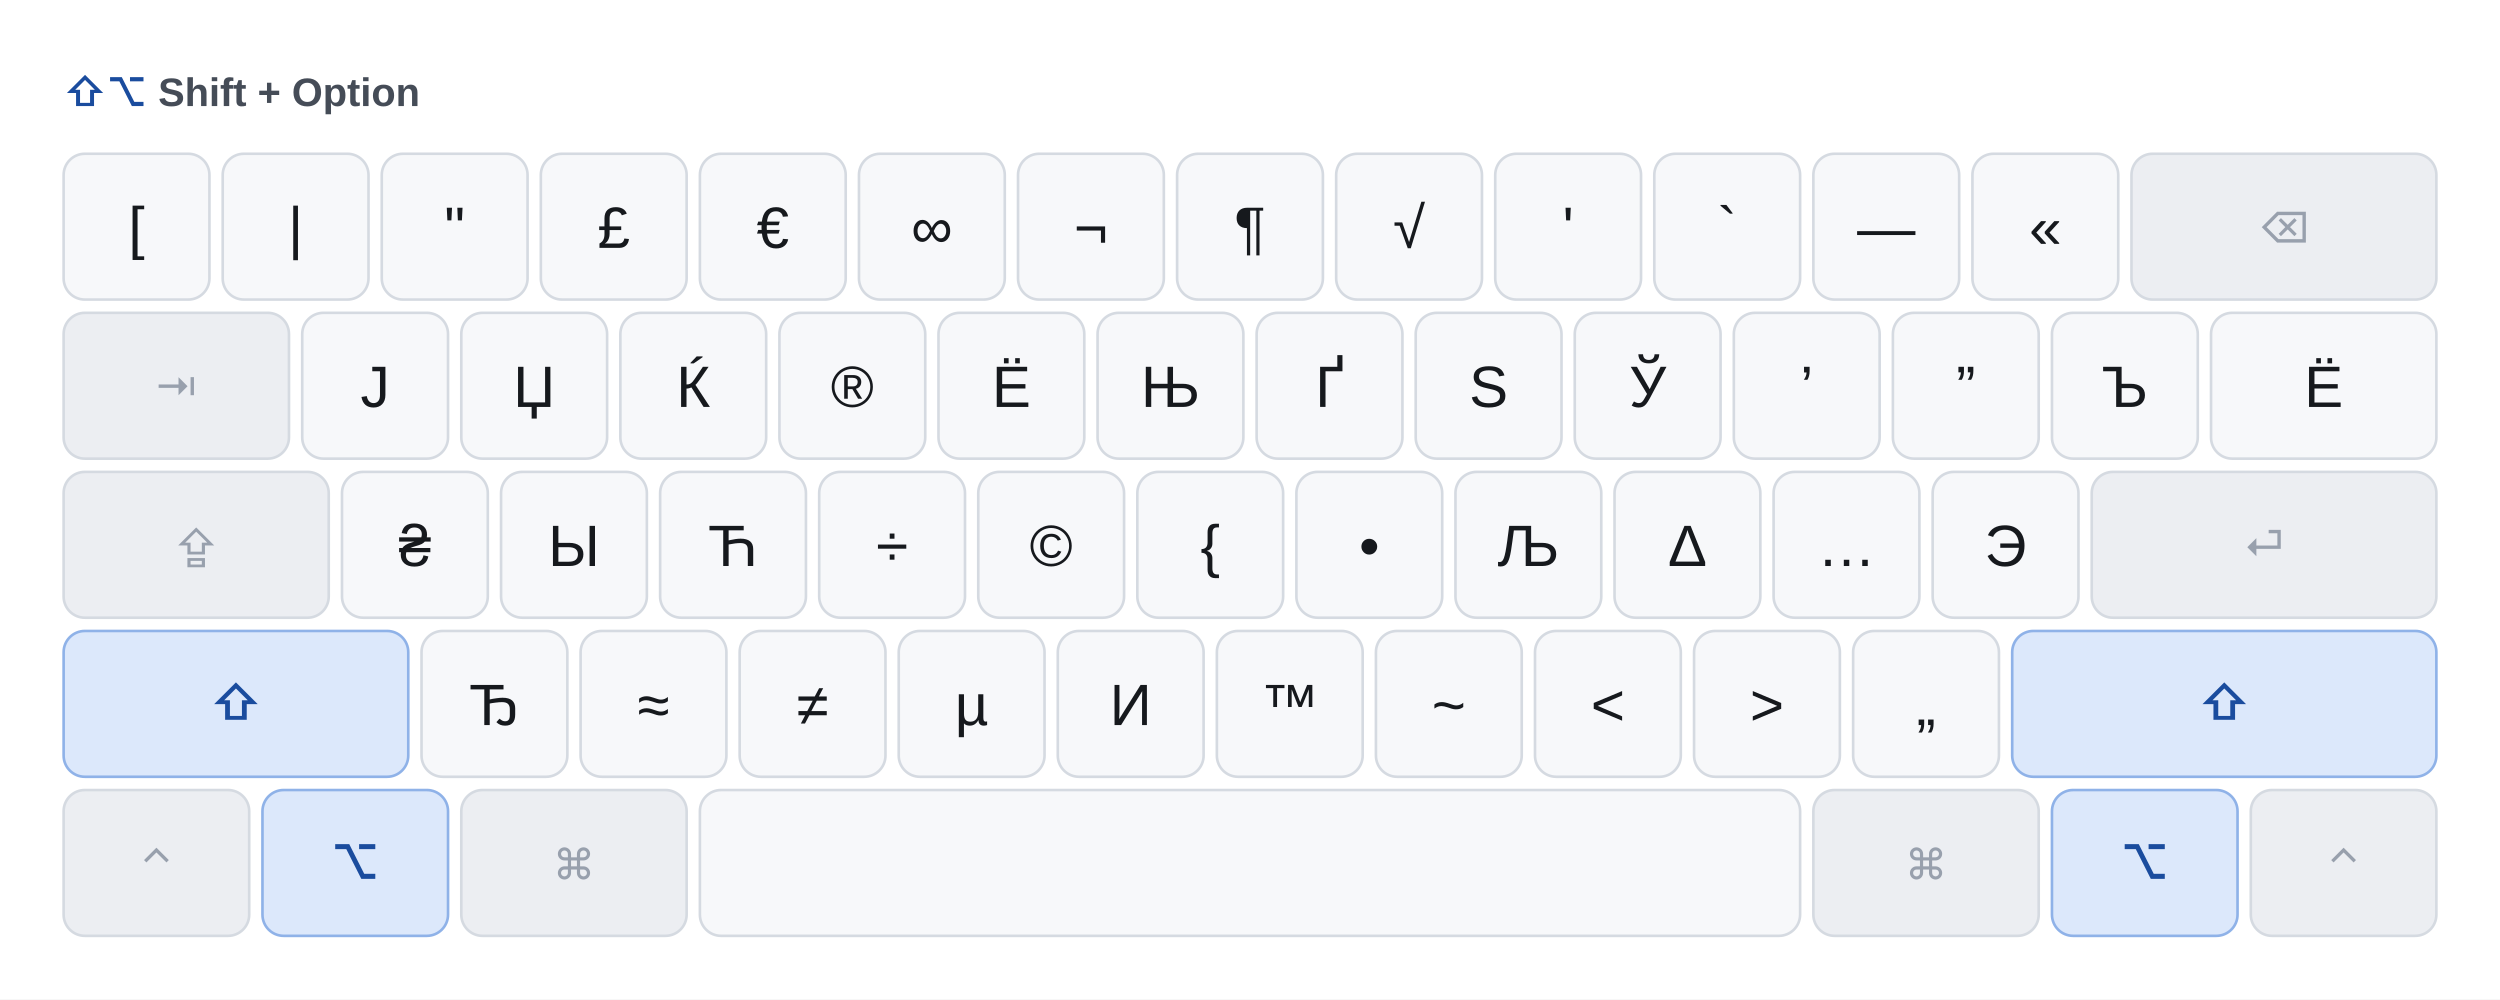
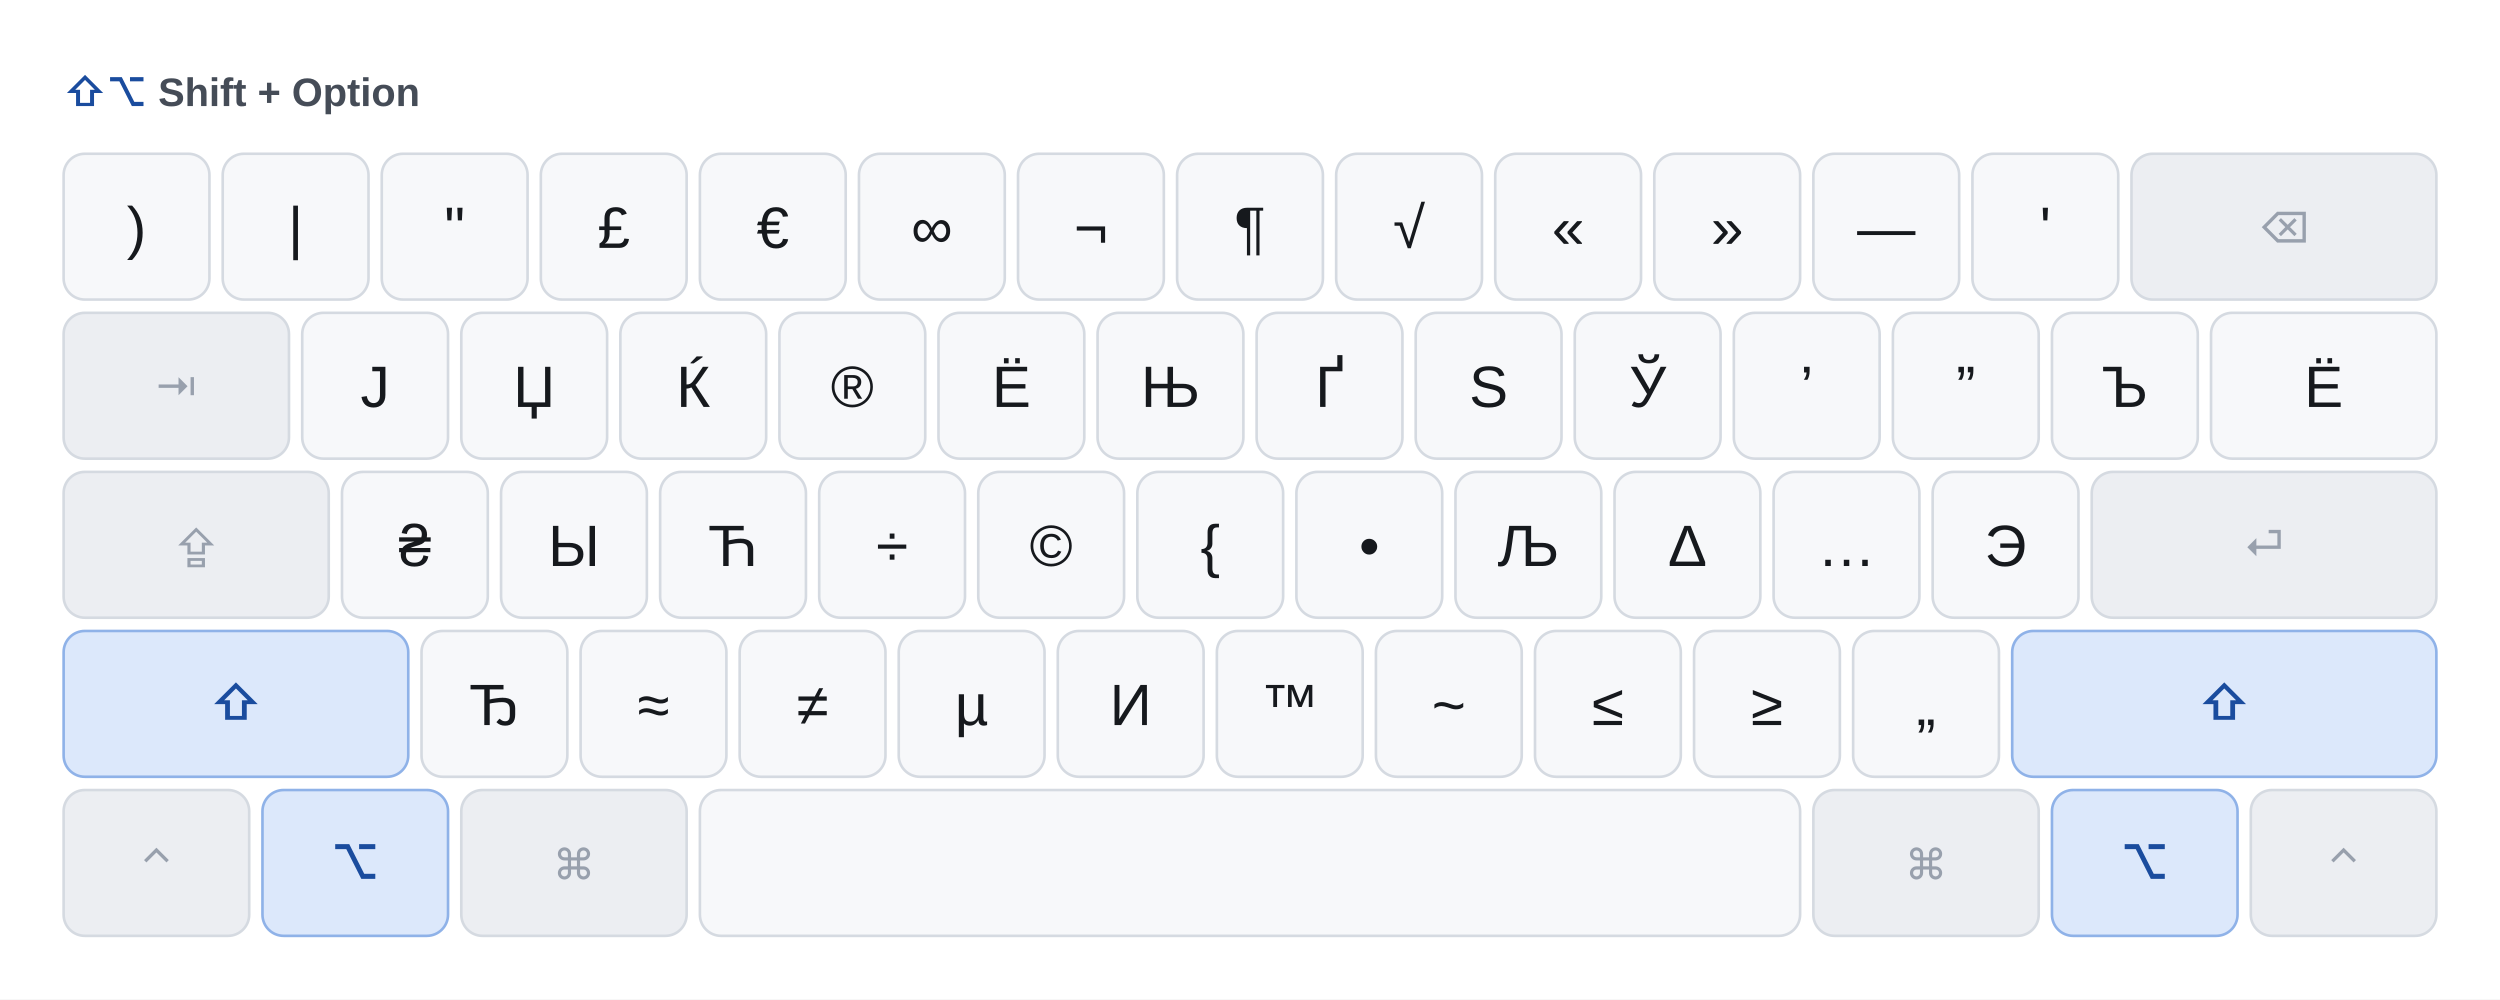
<svg xmlns="http://www.w3.org/2000/svg" width="943" height="377" viewBox="0 0 943 377" font-family="ui-sans-serif, -apple-system, BlinkMacSystemFont, 'SF Pro Text', 'Helvetica Neue', 'Segoe UI', Arial, sans-serif" role="img" aria-label="Ukrainian - Mac PC keyboard diagram, shift+option layer.">
  <rect width="943" height="377" fill="#ffffff" />
  <text x="24" y="40" font-size="15" fill="#454c57" text-anchor="start" font-weight="600">
    <tspan fill="#1a4c9e">⇧⌥</tspan>  Shift + Option</text>
  <rect x="24" y="58" width="55" height="55" rx="8" fill="#f7f8fa" stroke="#d5dae1" stroke-width="1" />
-   <text x="51.5" y="93.5" font-size="22" fill="#16191d" text-anchor="middle">[</text>
+   <text x="51.5" y="93.5" font-size="22" fill="#16191d" text-anchor="middle">)</text>
  <rect x="84" y="58" width="55" height="55" rx="8" fill="#f7f8fa" stroke="#d5dae1" stroke-width="1" />
  <text x="111.5" y="93.5" font-size="22" fill="#16191d" text-anchor="middle">|</text>
  <rect x="144" y="58" width="55" height="55" rx="8" fill="#f7f8fa" stroke="#d5dae1" stroke-width="1" />
  <text x="171.5" y="93.5" font-size="22" fill="#16191d" text-anchor="middle">"</text>
  <rect x="204" y="58" width="55" height="55" rx="8" fill="#f7f8fa" stroke="#d5dae1" stroke-width="1" />
  <text x="231.5" y="93.5" font-size="22" fill="#16191d" text-anchor="middle">£</text>
  <rect x="264" y="58" width="55" height="55" rx="8" fill="#f7f8fa" stroke="#d5dae1" stroke-width="1" />
  <text x="291.5" y="93.5" font-size="22" fill="#16191d" text-anchor="middle">€</text>
  <rect x="324" y="58" width="55" height="55" rx="8" fill="#f7f8fa" stroke="#d5dae1" stroke-width="1" />
  <text x="351.5" y="93.5" font-size="22" fill="#16191d" text-anchor="middle">∞</text>
  <rect x="384" y="58" width="55" height="55" rx="8" fill="#f7f8fa" stroke="#d5dae1" stroke-width="1" />
  <text x="411.5" y="93.5" font-size="22" fill="#16191d" text-anchor="middle">¬</text>
  <rect x="444" y="58" width="55" height="55" rx="8" fill="#f7f8fa" stroke="#d5dae1" stroke-width="1" />
  <text x="471.5" y="93.5" font-size="22" fill="#16191d" text-anchor="middle">¶</text>
  <rect x="504" y="58" width="55" height="55" rx="8" fill="#f7f8fa" stroke="#d5dae1" stroke-width="1" />
  <text x="531.5" y="93.5" font-size="22" fill="#16191d" text-anchor="middle">√</text>
  <rect x="564" y="58" width="55" height="55" rx="8" fill="#f7f8fa" stroke="#d5dae1" stroke-width="1" />
-   <text x="591.5" y="93.5" font-size="22" fill="#16191d" text-anchor="middle">'</text>
+   <text x="591.5" y="93.5" font-size="22" fill="#16191d" text-anchor="middle">«</text>
  <rect x="624" y="58" width="55" height="55" rx="8" fill="#f7f8fa" stroke="#d5dae1" stroke-width="1" />
-   <text x="651.5" y="93.5" font-size="22" fill="#16191d" text-anchor="middle">`</text>
+   <text x="651.5" y="93.5" font-size="22" fill="#16191d" text-anchor="middle">»</text>
  <rect x="684" y="58" width="55" height="55" rx="8" fill="#f7f8fa" stroke="#d5dae1" stroke-width="1" />
  <text x="711.5" y="93.5" font-size="22" fill="#16191d" text-anchor="middle">—</text>
  <rect x="744" y="58" width="55" height="55" rx="8" fill="#f7f8fa" stroke="#d5dae1" stroke-width="1" />
-   <text x="771.5" y="93.5" font-size="22" fill="#16191d" text-anchor="middle">«</text>
+   <text x="771.5" y="93.5" font-size="22" fill="#16191d" text-anchor="middle">'</text>
  <rect x="804" y="58" width="115" height="55" rx="8" fill="#eceef2" stroke="#d5dae1" stroke-width="1" />
  <text x="861.5" y="91.5" font-size="16" fill="#98a0ad" text-anchor="middle">⌫</text>
  <rect x="24" y="118" width="85" height="55" rx="8" fill="#eceef2" stroke="#d5dae1" stroke-width="1" />
  <text x="66.5" y="151.5" font-size="16" fill="#98a0ad" text-anchor="middle">⇥</text>
  <rect x="114" y="118" width="55" height="55" rx="8" fill="#f7f8fa" stroke="#d5dae1" stroke-width="1" />
  <text x="141.5" y="153.5" font-size="22" fill="#16191d" text-anchor="middle">Ј</text>
  <rect x="174" y="118" width="55" height="55" rx="8" fill="#f7f8fa" stroke="#d5dae1" stroke-width="1" />
  <text x="201.5" y="153.5" font-size="22" fill="#16191d" text-anchor="middle">Џ</text>
  <rect x="234" y="118" width="55" height="55" rx="8" fill="#f7f8fa" stroke="#d5dae1" stroke-width="1" />
  <text x="261.5" y="153.5" font-size="22" fill="#16191d" text-anchor="middle">Ќ</text>
  <rect x="294" y="118" width="55" height="55" rx="8" fill="#f7f8fa" stroke="#d5dae1" stroke-width="1" />
  <text x="321.5" y="153.5" font-size="22" fill="#16191d" text-anchor="middle">®</text>
  <rect x="354" y="118" width="55" height="55" rx="8" fill="#f7f8fa" stroke="#d5dae1" stroke-width="1" />
  <text x="381.5" y="153.5" font-size="22" fill="#16191d" text-anchor="middle">Ё</text>
  <rect x="414" y="118" width="55" height="55" rx="8" fill="#f7f8fa" stroke="#d5dae1" stroke-width="1" />
  <text x="441.5" y="153.5" font-size="22" fill="#16191d" text-anchor="middle">Њ</text>
  <rect x="474" y="118" width="55" height="55" rx="8" fill="#f7f8fa" stroke="#d5dae1" stroke-width="1" />
  <text x="501.5" y="153.5" font-size="22" fill="#16191d" text-anchor="middle">Ґ</text>
  <rect x="534" y="118" width="55" height="55" rx="8" fill="#f7f8fa" stroke="#d5dae1" stroke-width="1" />
  <text x="561.5" y="153.5" font-size="22" fill="#16191d" text-anchor="middle">Ѕ</text>
  <rect x="594" y="118" width="55" height="55" rx="8" fill="#f7f8fa" stroke="#d5dae1" stroke-width="1" />
  <text x="621.5" y="153.5" font-size="22" fill="#16191d" text-anchor="middle">Ў</text>
  <rect x="654" y="118" width="55" height="55" rx="8" fill="#f7f8fa" stroke="#d5dae1" stroke-width="1" />
  <text x="681.5" y="153.5" font-size="22" fill="#16191d" text-anchor="middle">’</text>
  <rect x="714" y="118" width="55" height="55" rx="8" fill="#f7f8fa" stroke="#d5dae1" stroke-width="1" />
  <text x="741.5" y="153.5" font-size="22" fill="#16191d" text-anchor="middle">”</text>
  <rect x="774" y="118" width="55" height="55" rx="8" fill="#f7f8fa" stroke="#d5dae1" stroke-width="1" />
  <text x="801.5" y="153.5" font-size="22" fill="#16191d" text-anchor="middle">Ъ</text>
  <rect x="834" y="118" width="85" height="55" rx="8" fill="#f7f8fa" stroke="#d5dae1" stroke-width="1" />
  <text x="876.5" y="153.5" font-size="22" fill="#16191d" text-anchor="middle">Ё</text>
  <rect x="24" y="178" width="100" height="55" rx="8" fill="#eceef2" stroke="#d5dae1" stroke-width="1" />
  <text x="74" y="211.5" font-size="16" fill="#98a0ad" text-anchor="middle">⇪</text>
  <rect x="129" y="178" width="55" height="55" rx="8" fill="#f7f8fa" stroke="#d5dae1" stroke-width="1" />
  <text x="156.5" y="213.5" font-size="22" fill="#16191d" text-anchor="middle">₴</text>
  <rect x="189" y="178" width="55" height="55" rx="8" fill="#f7f8fa" stroke="#d5dae1" stroke-width="1" />
  <text x="216.5" y="213.5" font-size="22" fill="#16191d" text-anchor="middle">Ы</text>
  <rect x="249" y="178" width="55" height="55" rx="8" fill="#f7f8fa" stroke="#d5dae1" stroke-width="1" />
  <text x="276.5" y="213.5" font-size="22" fill="#16191d" text-anchor="middle">Ћ</text>
  <rect x="309" y="178" width="55" height="55" rx="8" fill="#f7f8fa" stroke="#d5dae1" stroke-width="1" />
  <text x="336.5" y="213.5" font-size="22" fill="#16191d" text-anchor="middle">÷</text>
  <rect x="369" y="178" width="55" height="55" rx="8" fill="#f7f8fa" stroke="#d5dae1" stroke-width="1" />
  <text x="396.5" y="213.5" font-size="22" fill="#16191d" text-anchor="middle">©</text>
  <rect x="429" y="178" width="55" height="55" rx="8" fill="#f7f8fa" stroke="#d5dae1" stroke-width="1" />
  <text x="456.5" y="213.5" font-size="22" fill="#16191d" text-anchor="middle">{</text>
  <rect x="489" y="178" width="55" height="55" rx="8" fill="#f7f8fa" stroke="#d5dae1" stroke-width="1" />
  <text x="516.5" y="213.5" font-size="22" fill="#16191d" text-anchor="middle">•</text>
  <rect x="549" y="178" width="55" height="55" rx="8" fill="#f7f8fa" stroke="#d5dae1" stroke-width="1" />
  <text x="576.5" y="213.5" font-size="22" fill="#16191d" text-anchor="middle">Љ</text>
  <rect x="609" y="178" width="55" height="55" rx="8" fill="#f7f8fa" stroke="#d5dae1" stroke-width="1" />
  <text x="636.5" y="213.5" font-size="22" fill="#16191d" text-anchor="middle">∆</text>
  <rect x="669" y="178" width="55" height="55" rx="8" fill="#f7f8fa" stroke="#d5dae1" stroke-width="1" />
  <text x="696.5" y="213.5" font-size="22" fill="#16191d" text-anchor="middle">…</text>
  <rect x="729" y="178" width="55" height="55" rx="8" fill="#f7f8fa" stroke="#d5dae1" stroke-width="1" />
  <text x="756.5" y="213.5" font-size="22" fill="#16191d" text-anchor="middle">Э</text>
  <rect x="789" y="178" width="130" height="55" rx="8" fill="#eceef2" stroke="#d5dae1" stroke-width="1" />
  <text x="854" y="211.5" font-size="16" fill="#98a0ad" text-anchor="middle">⏎</text>
  <rect x="24" y="238" width="130" height="55" rx="8" fill="#dce8fb" stroke="#8fb2e8" stroke-width="1" />
  <text x="89" y="271.5" font-size="18" fill="#1a4c9e" text-anchor="middle" font-weight="600">⇧</text>
  <rect x="159" y="238" width="55" height="55" rx="8" fill="#f7f8fa" stroke="#d5dae1" stroke-width="1" />
  <text x="186.5" y="273.5" font-size="22" fill="#16191d" text-anchor="middle">Ђ</text>
  <rect x="219" y="238" width="55" height="55" rx="8" fill="#f7f8fa" stroke="#d5dae1" stroke-width="1" />
  <text x="246.5" y="273.5" font-size="22" fill="#16191d" text-anchor="middle">≈</text>
  <rect x="279" y="238" width="55" height="55" rx="8" fill="#f7f8fa" stroke="#d5dae1" stroke-width="1" />
  <text x="306.5" y="273.5" font-size="22" fill="#16191d" text-anchor="middle">≠</text>
  <rect x="339" y="238" width="55" height="55" rx="8" fill="#f7f8fa" stroke="#d5dae1" stroke-width="1" />
  <text x="366.5" y="273.5" font-size="22" fill="#16191d" text-anchor="middle">µ</text>
  <rect x="399" y="238" width="55" height="55" rx="8" fill="#f7f8fa" stroke="#d5dae1" stroke-width="1" />
  <text x="426.5" y="273.5" font-size="22" fill="#16191d" text-anchor="middle">И</text>
  <rect x="459" y="238" width="55" height="55" rx="8" fill="#f7f8fa" stroke="#d5dae1" stroke-width="1" />
  <text x="486.5" y="273.5" font-size="22" fill="#16191d" text-anchor="middle">™</text>
  <rect x="519" y="238" width="55" height="55" rx="8" fill="#f7f8fa" stroke="#d5dae1" stroke-width="1" />
  <text x="546.5" y="273.5" font-size="22" fill="#16191d" text-anchor="middle">~</text>
  <rect x="579" y="238" width="55" height="55" rx="8" fill="#f7f8fa" stroke="#d5dae1" stroke-width="1" />
-   <text x="606.5" y="273.5" font-size="22" fill="#16191d" text-anchor="middle">&lt;</text>
+   <text x="606.5" y="273.5" font-size="22" fill="#16191d" text-anchor="middle">≤</text>
  <rect x="639" y="238" width="55" height="55" rx="8" fill="#f7f8fa" stroke="#d5dae1" stroke-width="1" />
-   <text x="666.5" y="273.5" font-size="22" fill="#16191d" text-anchor="middle">&gt;</text>
+   <text x="666.5" y="273.5" font-size="22" fill="#16191d" text-anchor="middle">≥</text>
  <rect x="699" y="238" width="55" height="55" rx="8" fill="#f7f8fa" stroke="#d5dae1" stroke-width="1" />
  <text x="726.5" y="273.5" font-size="22" fill="#16191d" text-anchor="middle">„</text>
  <rect x="759" y="238" width="160" height="55" rx="8" fill="#dce8fb" stroke="#8fb2e8" stroke-width="1" />
  <text x="839" y="271.5" font-size="18" fill="#1a4c9e" text-anchor="middle" font-weight="600">⇧</text>
  <rect x="24" y="298" width="70" height="55" rx="8" fill="#eceef2" stroke="#d5dae1" stroke-width="1" />
  <text x="59" y="331.5" font-size="16" fill="#98a0ad" text-anchor="middle">⌃</text>
  <rect x="99" y="298" width="70" height="55" rx="8" fill="#dce8fb" stroke="#8fb2e8" stroke-width="1" />
  <text x="134" y="331.5" font-size="18" fill="#1a4c9e" text-anchor="middle" font-weight="600">⌥</text>
  <rect x="174" y="298" width="85" height="55" rx="8" fill="#eceef2" stroke="#d5dae1" stroke-width="1" />
  <text x="216.5" y="331.5" font-size="16" fill="#98a0ad" text-anchor="middle">⌘</text>
  <rect x="264" y="298" width="415" height="55" rx="8" fill="#f7f8fa" stroke="#d5dae1" stroke-width="1" />
  <rect x="684" y="298" width="85" height="55" rx="8" fill="#eceef2" stroke="#d5dae1" stroke-width="1" />
  <text x="726.5" y="331.5" font-size="16" fill="#98a0ad" text-anchor="middle">⌘</text>
  <rect x="774" y="298" width="70" height="55" rx="8" fill="#dce8fb" stroke="#8fb2e8" stroke-width="1" />
  <text x="809" y="331.5" font-size="18" fill="#1a4c9e" text-anchor="middle" font-weight="600">⌥</text>
  <rect x="849" y="298" width="70" height="55" rx="8" fill="#eceef2" stroke="#d5dae1" stroke-width="1" />
  <text x="884" y="331.5" font-size="16" fill="#98a0ad" text-anchor="middle">⌃</text>
</svg>
